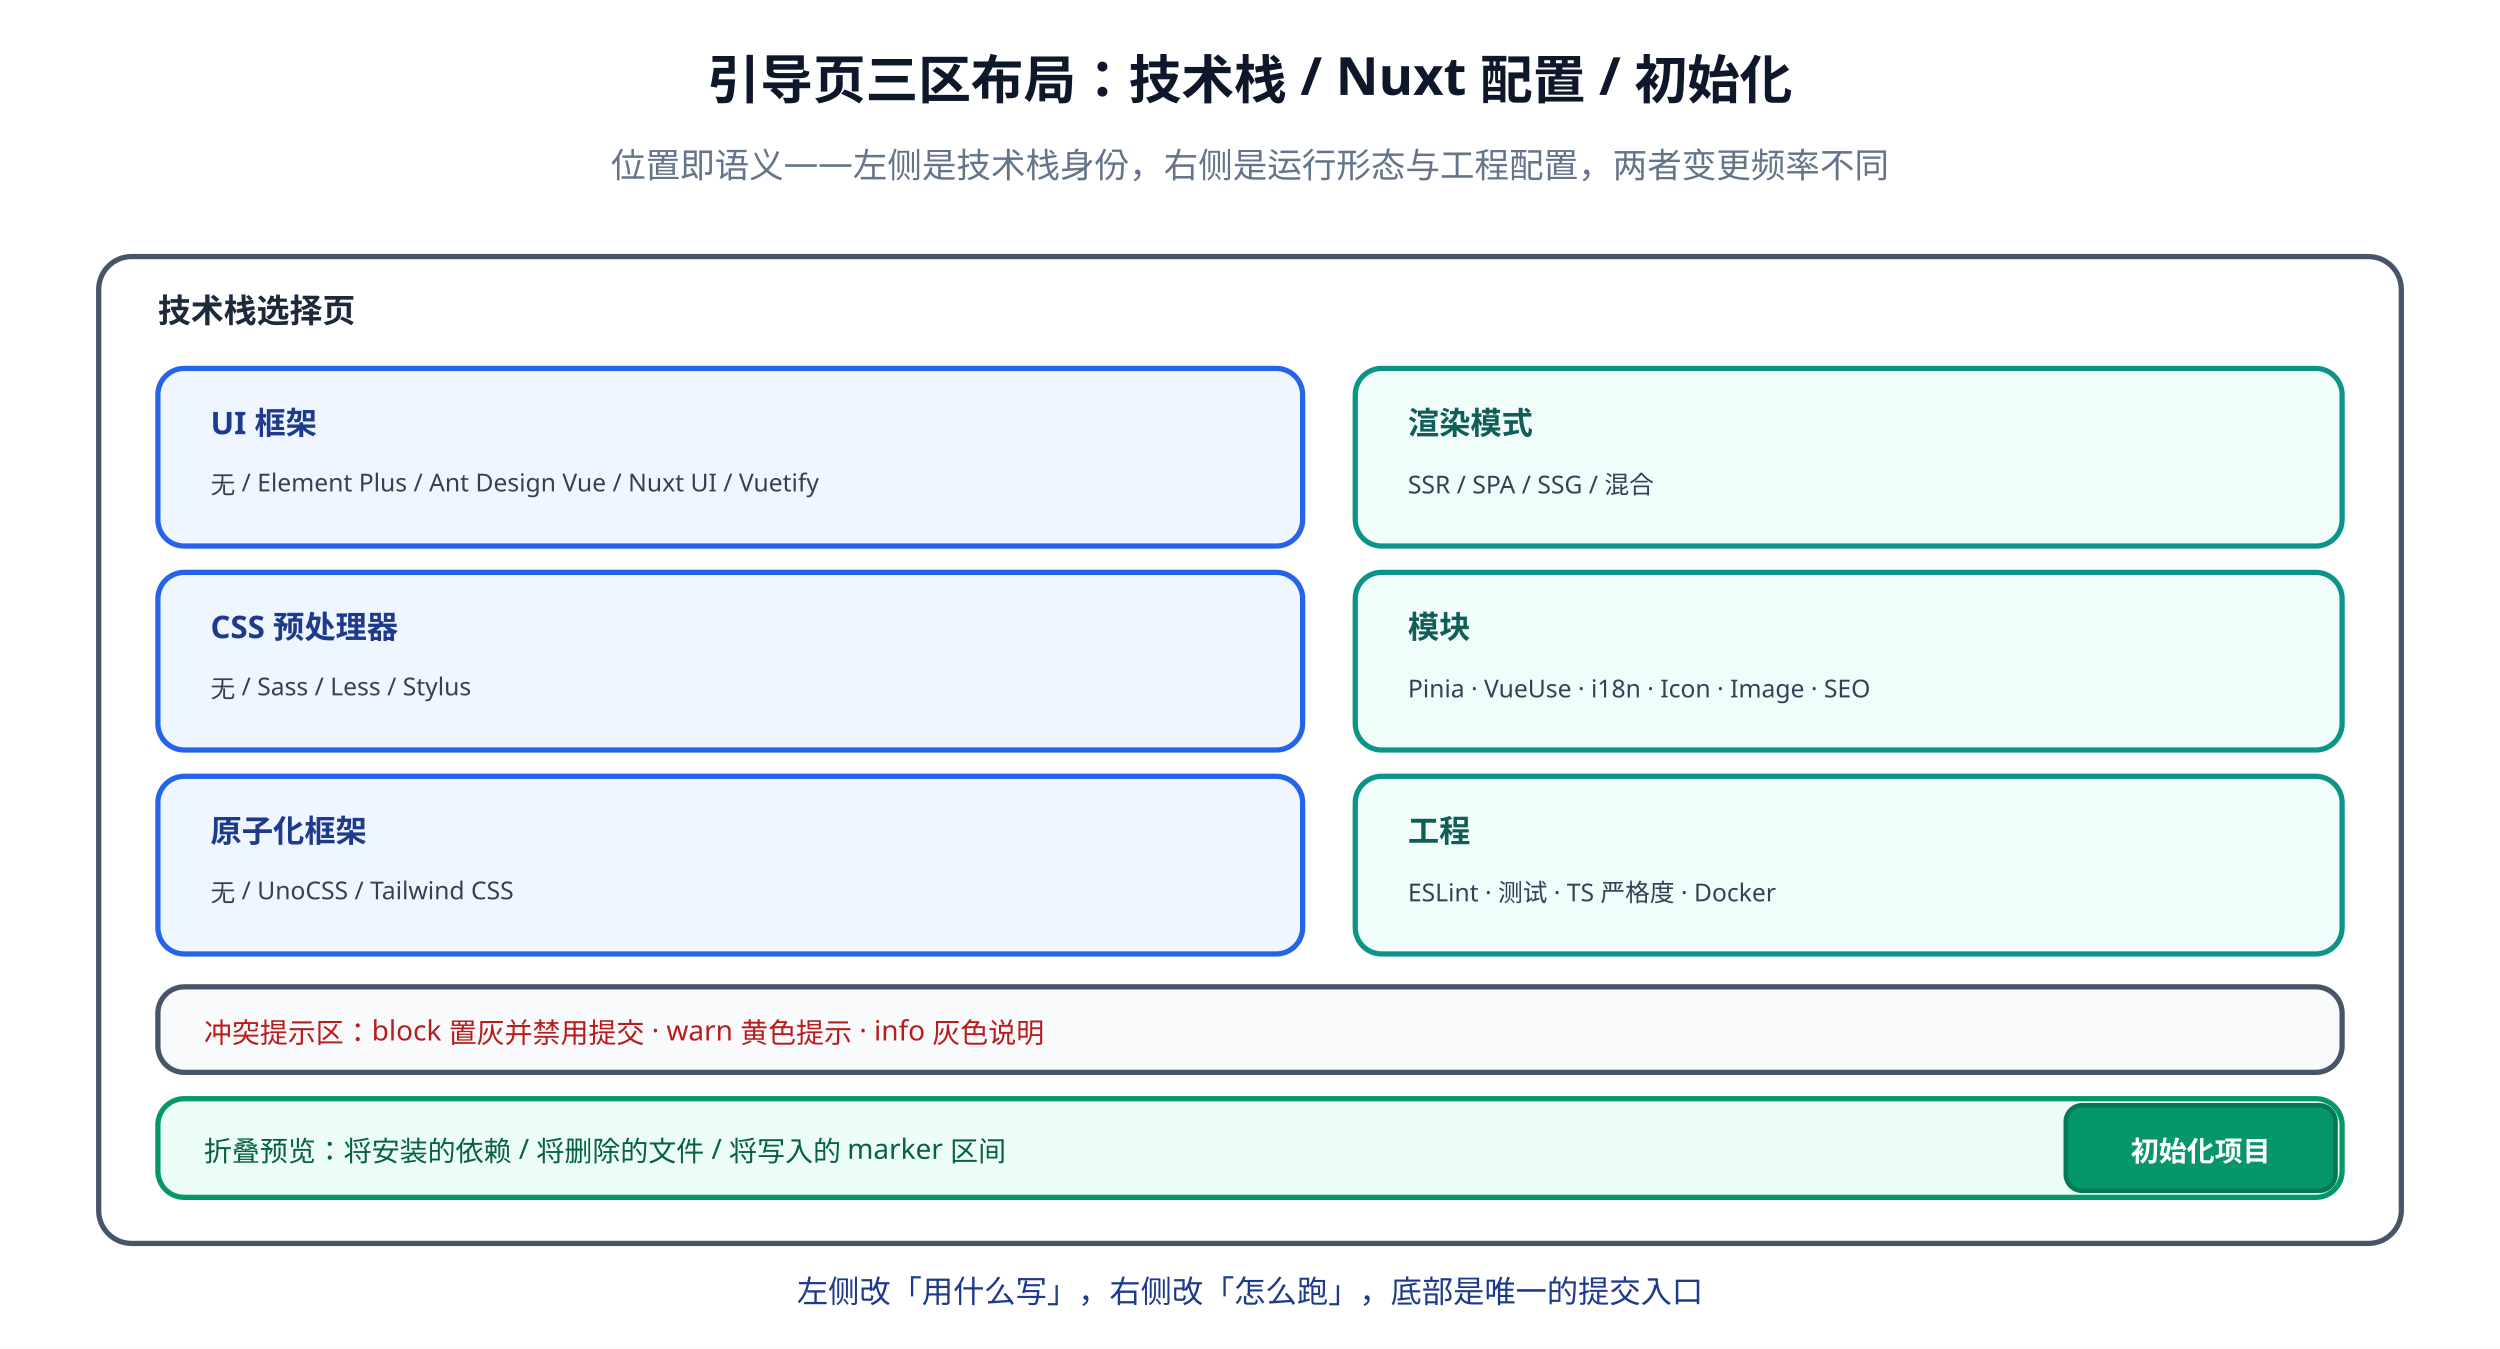
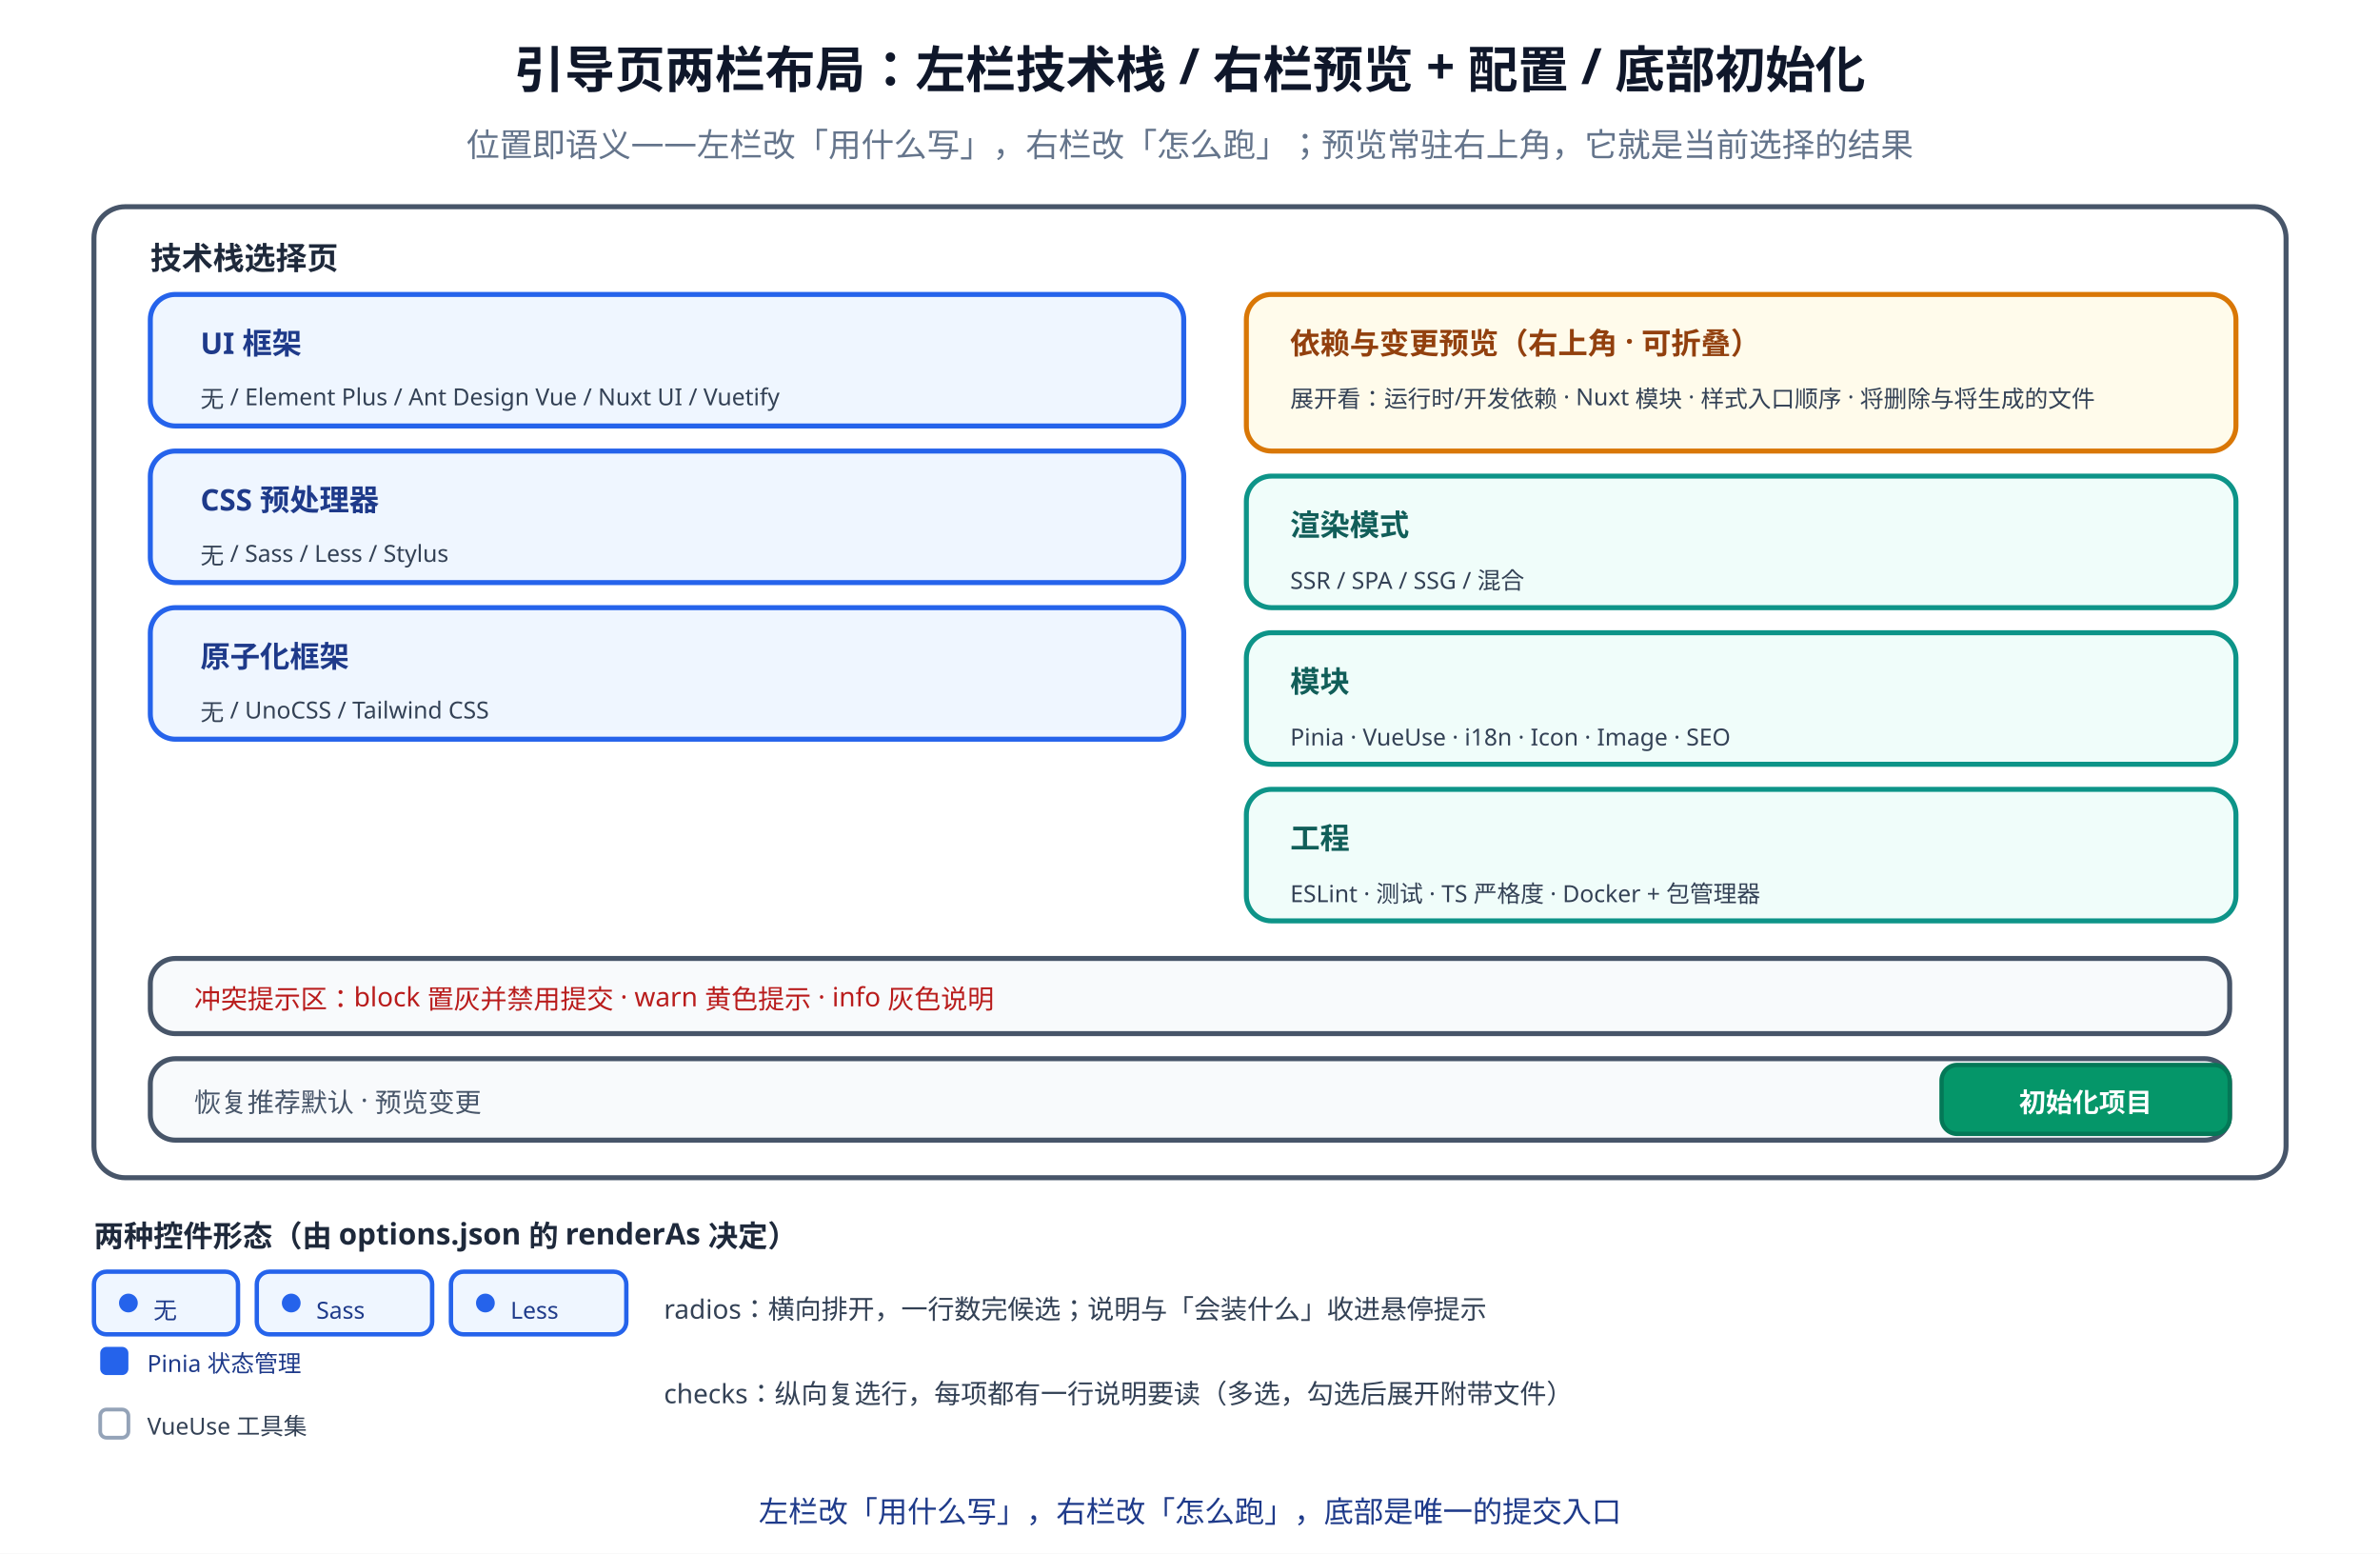
- <svg xmlns="http://www.w3.org/2000/svg" viewBox="0 0 760 410" width="760" height="410" font-family="Microsoft YaHei, PingFang SC, sans-serif">
-   <rect width="760" height="410" fill="#FFFFFF" />
-   <text x="380" y="30" text-anchor="middle" font-size="16" fill="#0F172A" font-weight="bold">引导页三区布局：技术栈 / Nuxt 配置 / 初始化</text>
-   <text x="380" y="54" text-anchor="middle" font-size="10.5" fill="#64748B">位置即语义——左侧是技术栈身份，右侧是运行形态与工程配置，两者变更频率不同</text>
-   <rect x="30" y="78" width="700" height="300" rx="10" fill="#FFFFFF" stroke="#475569" stroke-width="1.6" />
-   <text x="48" y="98" text-anchor="start" font-size="10" fill="#1E293B" font-weight="bold">技术栈选择页</text>
-   <rect x="48" y="112" width="348" height="54" rx="8" fill="#EFF6FF" stroke="#2563EB" stroke-width="1.6" />
-   <text x="64" y="132" text-anchor="start" font-size="9.5" fill="#1E3A8A" font-weight="bold">UI 框架</text>
-   <text x="64" y="150" text-anchor="start" font-size="7.5" fill="#334155">无 / Element Plus / Ant Design Vue / Nuxt UI / Vuetify</text>
-   <rect x="48" y="174" width="348" height="54" rx="8" fill="#EFF6FF" stroke="#2563EB" stroke-width="1.6" />
-   <text x="64" y="194" text-anchor="start" font-size="9.5" fill="#1E3A8A" font-weight="bold">CSS 预处理器</text>
-   <text x="64" y="212" text-anchor="start" font-size="7.5" fill="#334155">无 / Sass / Less / Stylus</text>
-   <rect x="48" y="236" width="348" height="54" rx="8" fill="#EFF6FF" stroke="#2563EB" stroke-width="1.6" />
-   <text x="64" y="256" text-anchor="start" font-size="9.5" fill="#1E3A8A" font-weight="bold">原子化框架</text>
-   <text x="64" y="274" text-anchor="start" font-size="7.5" fill="#334155">无 / UnoCSS / Tailwind CSS</text>
-   <rect x="412" y="112" width="300" height="54" rx="8" fill="#F0FDFA" stroke="#0D9488" stroke-width="1.6" />
-   <text x="428" y="132" text-anchor="start" font-size="9.5" fill="#115E59" font-weight="bold">渲染模式</text>
-   <text x="428" y="150" text-anchor="start" font-size="7.5" fill="#334155">SSR / SPA / SSG / 混合</text>
-   <rect x="412" y="174" width="300" height="54" rx="8" fill="#F0FDFA" stroke="#0D9488" stroke-width="1.6" />
-   <text x="428" y="194" text-anchor="start" font-size="9.5" fill="#115E59" font-weight="bold">模块</text>
-   <text x="428" y="212" text-anchor="start" font-size="7.5" fill="#334155">Pinia · VueUse · i18n · Icon · Image · SEO</text>
-   <rect x="412" y="236" width="300" height="54" rx="8" fill="#F0FDFA" stroke="#0D9488" stroke-width="1.6" />
-   <text x="428" y="256" text-anchor="start" font-size="9.5" fill="#115E59" font-weight="bold">工程</text>
-   <text x="428" y="274" text-anchor="start" font-size="7.5" fill="#334155">ESLint · 测试 · TS 严格度 · Docker</text>
-   <rect x="48" y="300" width="664" height="26" rx="8" fill="#F8FAFC" stroke="#475569" stroke-width="1.6" />
-   <text x="62" y="317" text-anchor="start" font-size="8.5" fill="#B91C1C">冲突提示区：block 置灰并禁用提交 · warn 黄色提示 · info 灰色说明</text>
-   <rect x="48" y="334" width="664" height="30" rx="8" fill="#ECFDF5" stroke="#059669" stroke-width="1.6" />
-   <text x="62" y="353" text-anchor="start" font-size="8.5" fill="#065F46">折叠预览：将安装的依赖 / 将删除的文件 / 将写入的 marker 区间</text>
-   <rect x="628" y="336" width="82" height="26" rx="5" fill="#059669" stroke="#047857" stroke-width="1.4" />
-   <text x="669" y="353" text-anchor="middle" font-size="8.5" fill="#FFFFFF" font-weight="bold">初始化项目</text>
-   <text x="380" y="396" text-anchor="middle" font-size="9.5" fill="#1E3A8A">左侧改「用什么写」，右侧改「怎么跑」，底部是唯一的提交入口</text>
-   <defs>
-     <marker id="arw" markerWidth="9" markerHeight="9" refX="7" refY="4.5" orient="auto">
-       <path d="M0,0 L9,4.5 L0,9 Z" fill="#7C3AED" />
-     </marker>
-   </defs>
+ <svg xmlns="http://www.w3.org/2000/svg" viewBox="0 0 760 496" width="760" height="496" font-family="Microsoft YaHei, PingFang SC, sans-serif">
+   <rect width="760" height="496" fill="#FFFFFF" />
+   <text x="380" y="28" text-anchor="middle" font-size="16" fill="#0F172A" font-weight="bold">引导页两栏布局：左栏技术栈 / 右栏预览 + 配置 / 底部初始化</text>
+   <text x="380" y="50" text-anchor="middle" font-size="10.5" fill="#64748B">位置即语义——左栏改「用什么写」，右栏改「怎么跑」；预览常驻右上角，它就是当前选择的结果</text>
+   <rect x="30" y="66" width="700" height="310" rx="10" fill="#FFFFFF" stroke="#475569" stroke-width="1.6" />
+   <text x="48" y="86" text-anchor="start" font-size="10" fill="#1E293B" font-weight="bold">技术栈选择页</text>
+   <rect x="398" y="94" width="316" height="50" rx="8" fill="#FFFBEB" stroke="#D97706" stroke-width="1.6" />
+   <text x="412" y="113" text-anchor="start" font-size="9.5" fill="#92400E" font-weight="bold">依赖与变更预览（右上角 · 可折叠）</text>
+   <text x="412" y="130" text-anchor="start" font-size="7.5" fill="#334155">展开看：运行时/开发依赖 · Nuxt 模块 · 样式入口顺序 · 将删除与将生成的文件</text>
+   <rect x="48" y="94" width="330" height="42" rx="8" fill="#EFF6FF" stroke="#2563EB" stroke-width="1.6" />
+   <text x="64" y="113" text-anchor="start" font-size="9.5" fill="#1E3A8A" font-weight="bold">UI 框架</text>
+   <text x="64" y="130" text-anchor="start" font-size="7.5" fill="#334155">无 / Element Plus / Ant Design Vue / Nuxt UI / Vuetify</text>
+   <rect x="48" y="144" width="330" height="42" rx="8" fill="#EFF6FF" stroke="#2563EB" stroke-width="1.6" />
+   <text x="64" y="163" text-anchor="start" font-size="9.5" fill="#1E3A8A" font-weight="bold">CSS 预处理器</text>
+   <text x="64" y="180" text-anchor="start" font-size="7.5" fill="#334155">无 / Sass / Less / Stylus</text>
+   <rect x="48" y="194" width="330" height="42" rx="8" fill="#EFF6FF" stroke="#2563EB" stroke-width="1.6" />
+   <text x="64" y="213" text-anchor="start" font-size="9.5" fill="#1E3A8A" font-weight="bold">原子化框架</text>
+   <text x="64" y="230" text-anchor="start" font-size="7.5" fill="#334155">无 / UnoCSS / Tailwind CSS</text>
+   <rect x="398" y="152" width="316" height="42" rx="8" fill="#F0FDFA" stroke="#0D9488" stroke-width="1.6" />
+   <text x="412" y="171" text-anchor="start" font-size="9.5" fill="#115E59" font-weight="bold">渲染模式</text>
+   <text x="412" y="188" text-anchor="start" font-size="7.5" fill="#334155">SSR / SPA / SSG / 混合</text>
+   <rect x="398" y="202" width="316" height="42" rx="8" fill="#F0FDFA" stroke="#0D9488" stroke-width="1.6" />
+   <text x="412" y="221" text-anchor="start" font-size="9.5" fill="#115E59" font-weight="bold">模块</text>
+   <text x="412" y="238" text-anchor="start" font-size="7.5" fill="#334155">Pinia · VueUse · i18n · Icon · Image · SEO</text>
+   <rect x="398" y="252" width="316" height="42" rx="8" fill="#F0FDFA" stroke="#0D9488" stroke-width="1.6" />
+   <text x="412" y="271" text-anchor="start" font-size="9.5" fill="#115E59" font-weight="bold">工程</text>
+   <text x="412" y="288" text-anchor="start" font-size="7.5" fill="#334155">ESLint · 测试 · TS 严格度 · Docker + 包管理器</text>
+   <rect x="48" y="306" width="664" height="24" rx="8" fill="#F8FAFC" stroke="#475569" stroke-width="1.6" />
+   <text x="62" y="322" text-anchor="start" font-size="8.5" fill="#B91C1C">冲突提示区：block 置灰并禁用提交 · warn 黄色提示 · info 灰色说明</text>
+   <rect x="48" y="338" width="664" height="26" rx="8" fill="#F8FAFC" stroke="#475569" stroke-width="1.6" />
+   <text x="62" y="355" text-anchor="start" font-size="8.5" fill="#475569">恢复推荐默认 · 预览变更</text>
+   <rect x="620" y="340" width="92" height="22" rx="5" fill="#059669" stroke="#047857" stroke-width="1.4" />
+   <text x="666" y="355" text-anchor="middle" font-size="8.5" fill="#FFFFFF" font-weight="bold">初始化项目</text>
+   <text x="30" y="398" text-anchor="start" font-size="9.5" fill="#1E293B" font-weight="bold">两种控件形态（由 options.json 的 renderAs 决定）</text>
+   <rect x="30" y="406" width="46" height="20" rx="4" fill="#EFF6FF" stroke="#2563EB" stroke-width="1.4" />
+   <circle cx="41" cy="416" r="3" fill="#2563EB" />
+   <text x="49" y="421" text-anchor="start" font-size="7.5" fill="#1E3A8A">无</text>
+   <rect x="82" y="406" width="56" height="20" rx="4" fill="#EFF6FF" stroke="#2563EB" stroke-width="1.4" />
+   <circle cx="93" cy="416" r="3" fill="#2563EB" />
+   <text x="101" y="421" text-anchor="start" font-size="7.5" fill="#1E3A8A">Sass</text>
+   <rect x="144" y="406" width="56" height="20" rx="4" fill="#EFF6FF" stroke="#2563EB" stroke-width="1.4" />
+   <circle cx="155" cy="416" r="3" fill="#2563EB" />
+   <text x="163" y="421" text-anchor="start" font-size="7.5" fill="#1E3A8A">Less</text>
+   <text x="212" y="421" text-anchor="start" font-size="8.5" fill="#334155">radios：横向排开，一行数完候选；说明与「会装什么」收进悬停提示</text>
+   <rect x="32" y="430" width="9" height="9" rx="2" fill="#2563EB" />
+   <text x="47" y="438" text-anchor="start" font-size="7.5" fill="#1E3A8A">Pinia 状态管理</text>
+   <rect x="32" y="450" width="9" height="9" rx="2" fill="#FFFFFF" stroke="#94A3B8" stroke-width="1.2" />
+   <text x="47" y="458" text-anchor="start" font-size="7.5" fill="#334155">VueUse 工具集</text>
+   <text x="212" y="448" text-anchor="start" font-size="8.5" fill="#334155">checks：纵向复选行，每项都有一行说明要读（多选，勾选后展开附带文件）</text>
+   <text x="380" y="486" text-anchor="middle" font-size="9.5" fill="#1E3A8A">左栏改「用什么写」，右栏改「怎么跑」，底部是唯一的提交入口</text>
</svg>
